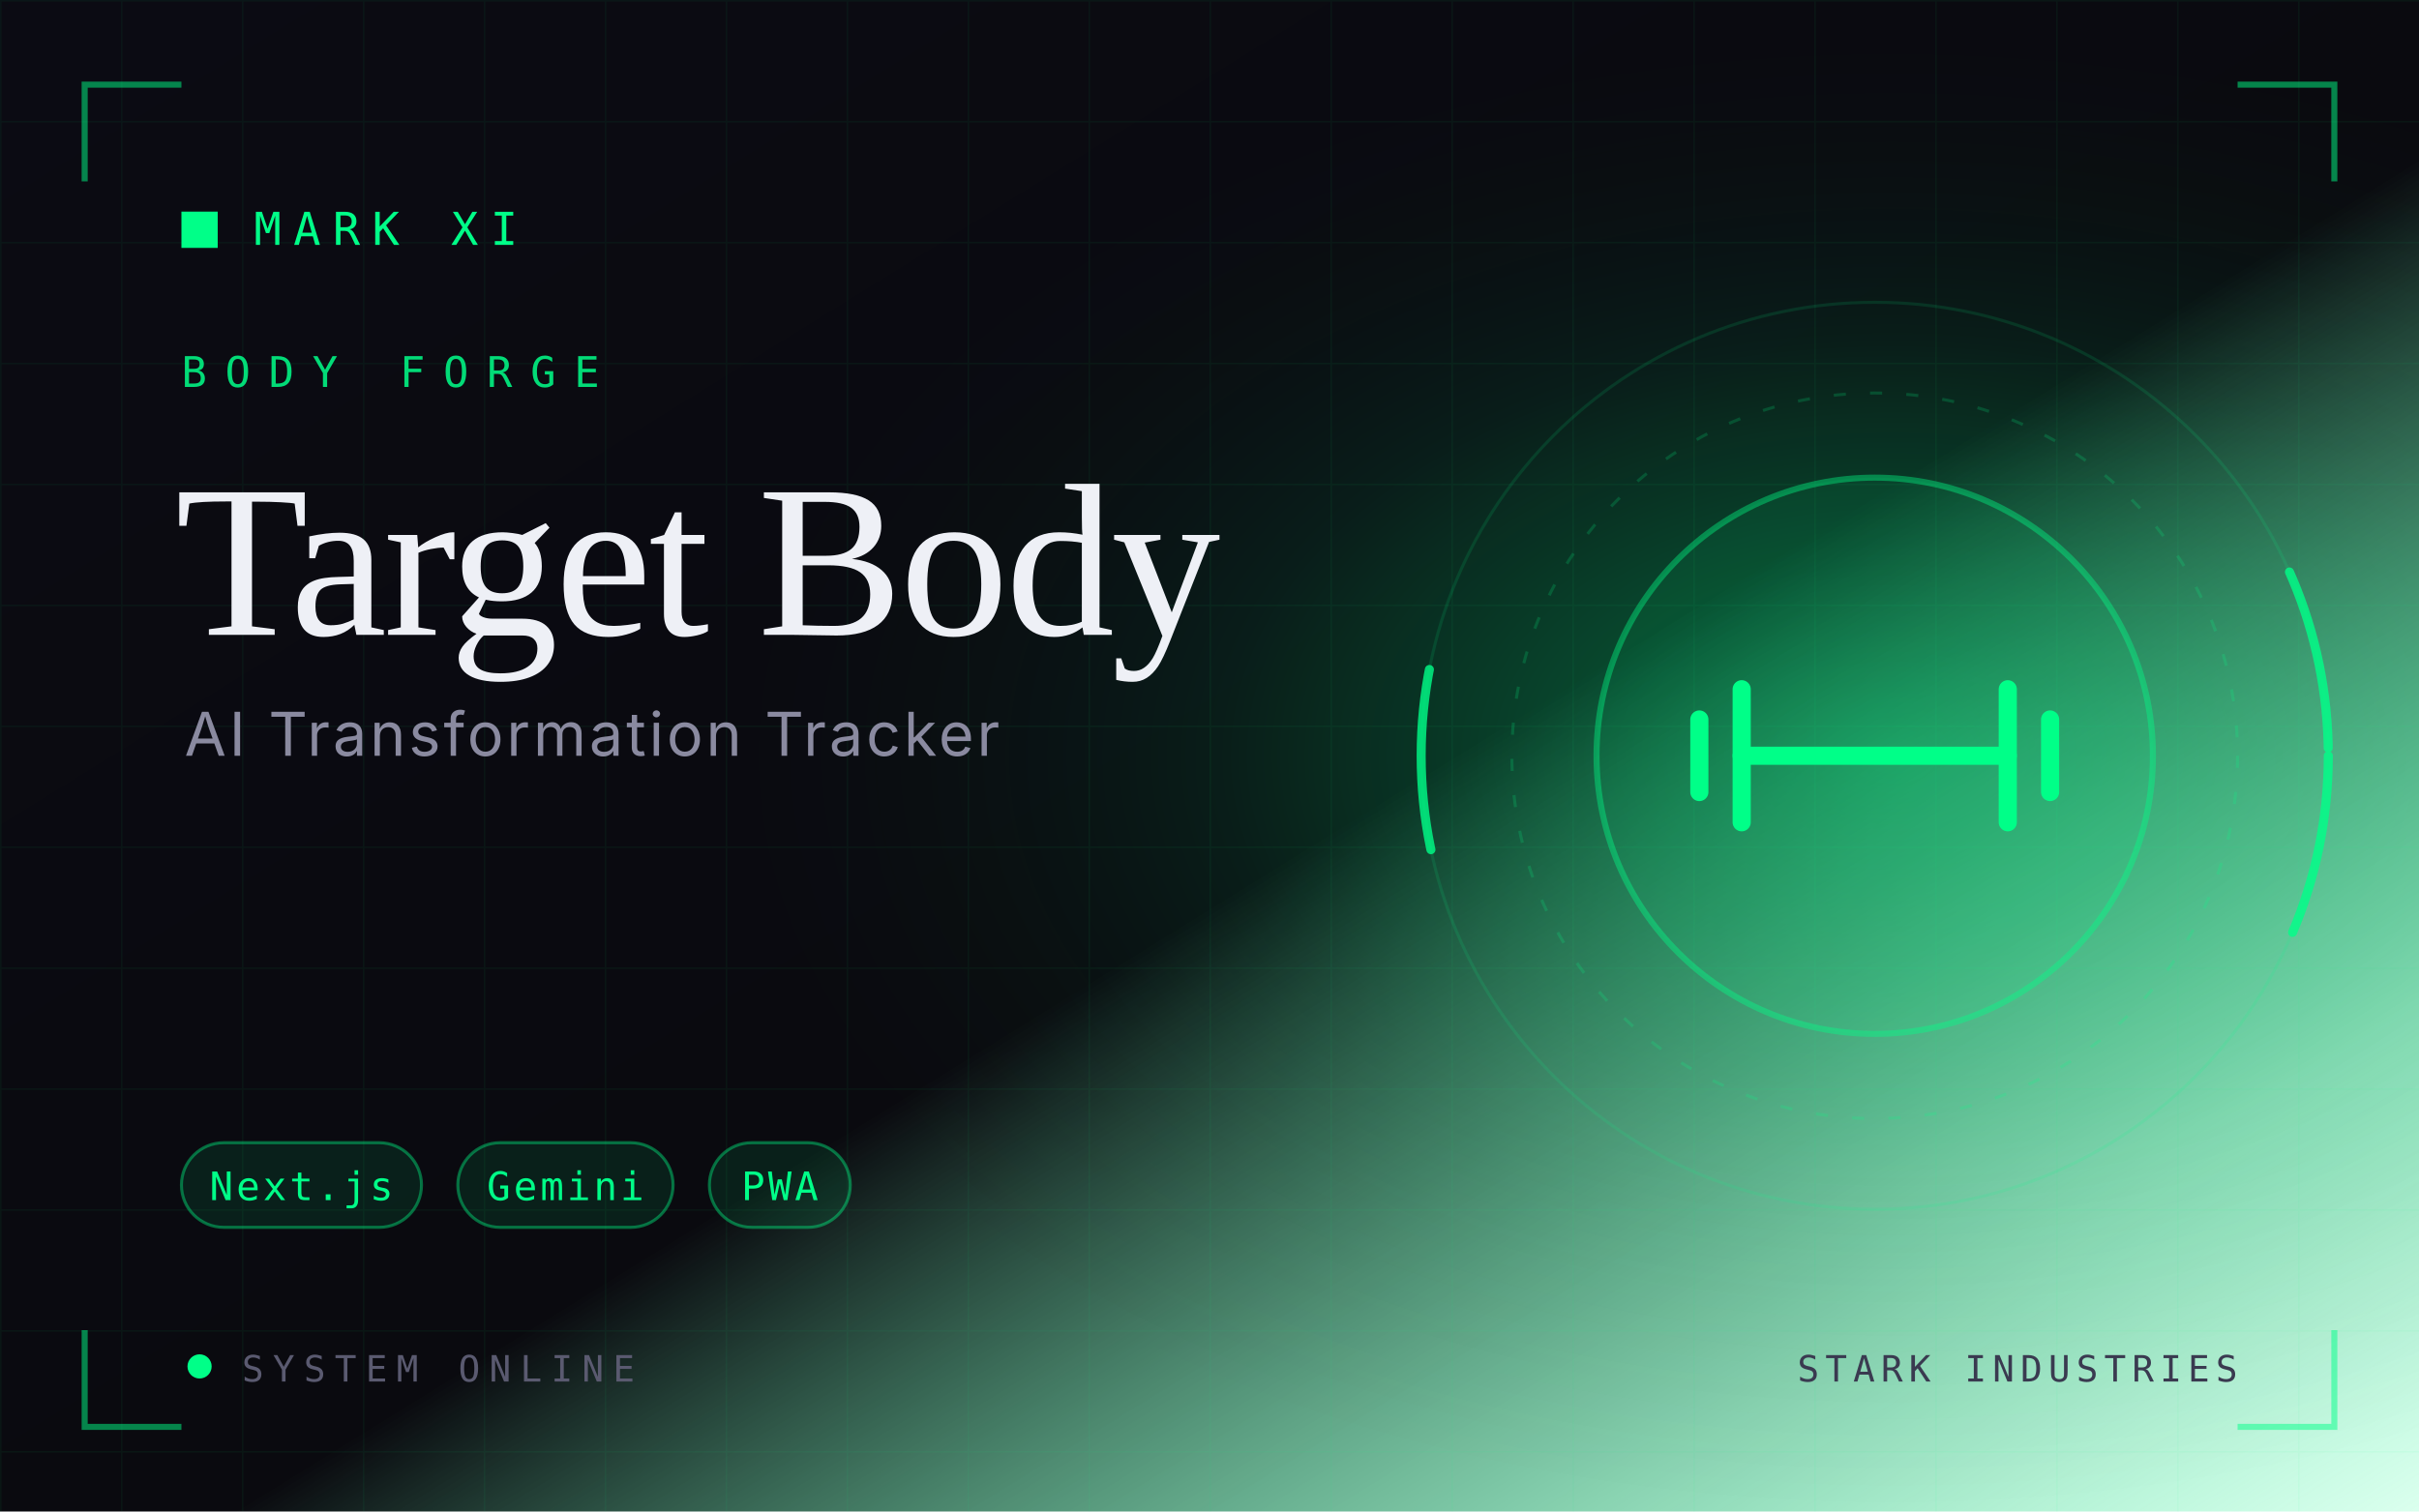
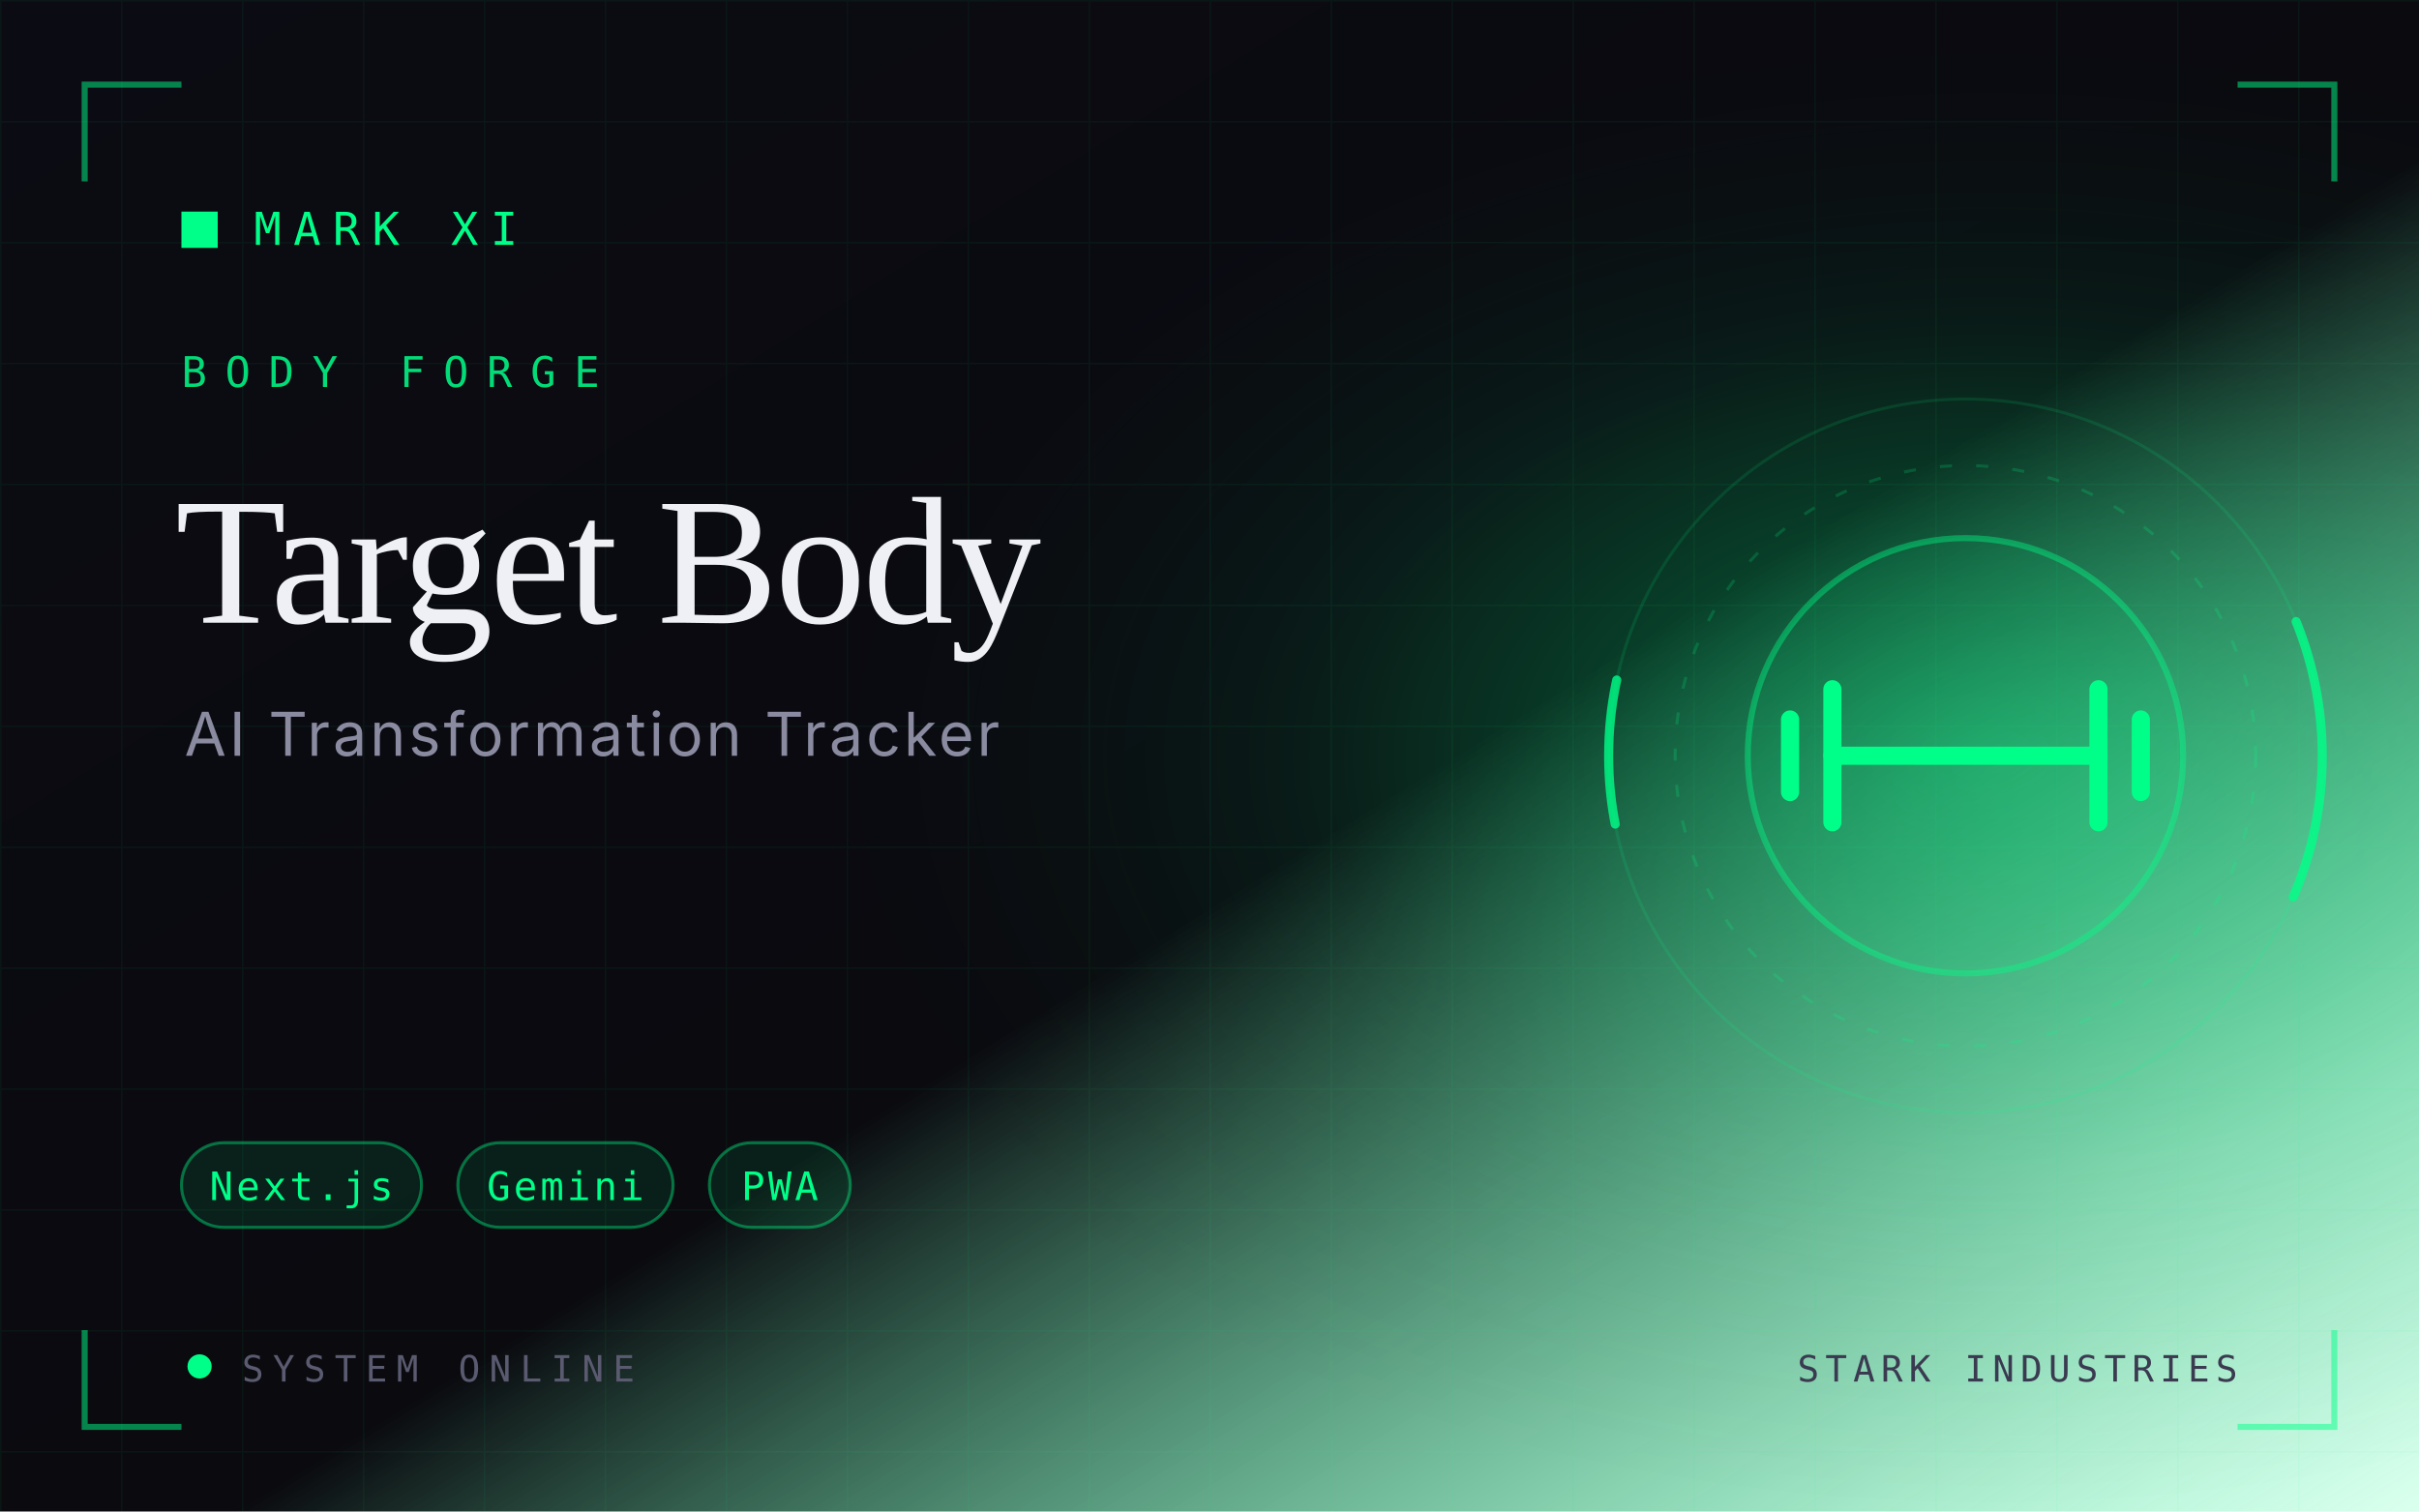
<svg xmlns="http://www.w3.org/2000/svg" viewBox="0 0 800 500" width="800" height="500" role="img" aria-label="Target Body">
  <defs>
    <linearGradient id="bg" x1="0" y1="0" x2="1" y2="1">
      <stop offset="0" stop-color="#0b0b13" />
      <stop offset="0.55" stop-color="#0a0a0f" />
      <stop offset="1" stop-color="rgba(0,255,136,0.14)" />
    </linearGradient>
-     <radialGradient id="glow" cx="0.78" cy="0.5" r="0.5">
+     <radialGradient id="glow" cx="0.82" cy="0.5" r="0.5">
      <stop offset="0" stop-color="rgba(0,255,136,0.4)" />
      <stop offset="0.55" stop-color="rgba(0,255,136,0.08)" />
      <stop offset="1" stop-color="rgba(0,0,0,0)" />
    </radialGradient>
    <pattern id="grid" width="40" height="40" patternUnits="userSpaceOnUse">
      <path d="M40 0 H0 V40" fill="none" stroke="rgba(0,255,136,0.05)" stroke-width="1" />
    </pattern>
  </defs>
  <rect width="800" height="500" fill="url(#bg)" />
  <rect width="800" height="500" fill="url(#grid)" />
  <rect width="800" height="500" fill="url(#glow)" />
  <g stroke="rgba(0,255,136,0.5)" stroke-width="2" fill="none">
    <path d="M28 60 V28 H60" />
    <path d="M740 28 H772 V60" />
    <path d="M28 440 V472 H60" />
    <path d="M772 440 V472 H740" />
  </g>
-   <g transform="translate(620 250)">
-     <circle r="150" fill="none" stroke="rgba(0,255,136,0.12)" stroke-width="1" />
-     <circle r="120" fill="none" stroke="rgba(0,255,136,0.18)" stroke-width="1" stroke-dasharray="4 8" />
-     <circle r="92" fill="none" stroke="rgba(0,255,136,0.4)" stroke-width="2" />
-     <circle r="92" fill="rgba(0,255,136,0.06)" />
-     <circle r="150" fill="none" stroke="#00ff88" stroke-width="3" stroke-dasharray="60 380" stroke-linecap="round" opacity="0.8" />
+   <g transform="translate(650 250)">
+     <circle r="118" fill="none" stroke="rgba(0,255,136,0.12)" stroke-width="1" />
+     <circle r="96" fill="none" stroke="rgba(0,255,136,0.18)" stroke-width="1" stroke-dasharray="4 8" />
+     <circle r="72" fill="none" stroke="rgba(0,255,136,0.4)" stroke-width="2" />
+     <circle r="72" fill="rgba(0,255,136,0.06)" />
+     <circle r="118" fill="none" stroke="#00ff88" stroke-width="3" stroke-dasharray="48 300" stroke-linecap="round" opacity="0.8" />
  </g>
-   <g transform="translate(620 250)">
+   <g transform="translate(650 250)">
    <path d="M -44 0 h 88" fill="none" stroke="#00ff88" stroke-width="6" stroke-linecap="round" stroke-linejoin="round" />
    <path d="M -44 -22 v 44 M -58 -12 v 24" fill="none" stroke="#00ff88" stroke-width="6" stroke-linecap="round" stroke-linejoin="round" />
    <path d="M 44 -22 v 44 M 58 -12 v 24" fill="none" stroke="#00ff88" stroke-width="6" stroke-linecap="round" stroke-linejoin="round" />
  </g>
  <g>
    <rect x="60" y="70" width="12" height="12" fill="#00ff88" />
    <text x="84" y="81" font-family="'JetBrains Mono', monospace" font-size="15" fill="#00ff88" letter-spacing="4">MARK XI</text>
    <text x="60" y="128" font-family="'JetBrains Mono', monospace" font-size="14" fill="rgba(0,255,136,0.85)" letter-spacing="6">BODY FORGE</text>
-     <text x="58" y="210" font-family="Georgia, 'Times New Roman', serif" font-size="72" fill="#eef0f6" letter-spacing="-1">Target Body</text>
+     <text x="58" y="206" font-family="Georgia, 'Times New Roman', serif" font-size="60" fill="#eef0f6" letter-spacing="-1">Target Body</text>
    <text x="61" y="250" font-family="'Inter', system-ui, sans-serif" font-size="20" fill="#8a8aa0" letter-spacing="1">AI Transformation Tracker</text>
  </g>
  <g>
    <rect x="60" y="378" width="79.4" height="28" rx="14" fill="rgba(0,255,136,0.09)" stroke="rgba(0,255,136,0.4)" />
    <text x="99.7" y="397" font-family="'JetBrains Mono', monospace" font-size="13" fill="#00ff88" text-anchor="middle" letter-spacing="1">Next.js</text>
  </g>
  <g>
    <rect x="151.4" y="378" width="71.2" height="28" rx="14" fill="rgba(0,255,136,0.09)" stroke="rgba(0,255,136,0.4)" />
    <text x="187" y="397" font-family="'JetBrains Mono', monospace" font-size="13" fill="#00ff88" text-anchor="middle" letter-spacing="1">Gemini</text>
  </g>
  <g>
    <rect x="234.6" y="378" width="46.6" height="28" rx="14" fill="rgba(0,255,136,0.09)" stroke="rgba(0,255,136,0.4)" />
    <text x="257.9" y="397" font-family="'JetBrains Mono', monospace" font-size="13" fill="#00ff88" text-anchor="middle" letter-spacing="1">PWA</text>
  </g>
  <g>
    <circle cx="66" cy="452" r="4" fill="#00ff88" />
    <text x="80" y="457" font-family="'JetBrains Mono', monospace" font-size="12" fill="#5a5a70" letter-spacing="3">SYSTEM ONLINE</text>
  </g>
  <text x="740" y="457" font-family="'JetBrains Mono', monospace" font-size="12" fill="#3a3a50" text-anchor="end" letter-spacing="2">STARK INDUSTRIES</text>
</svg>
